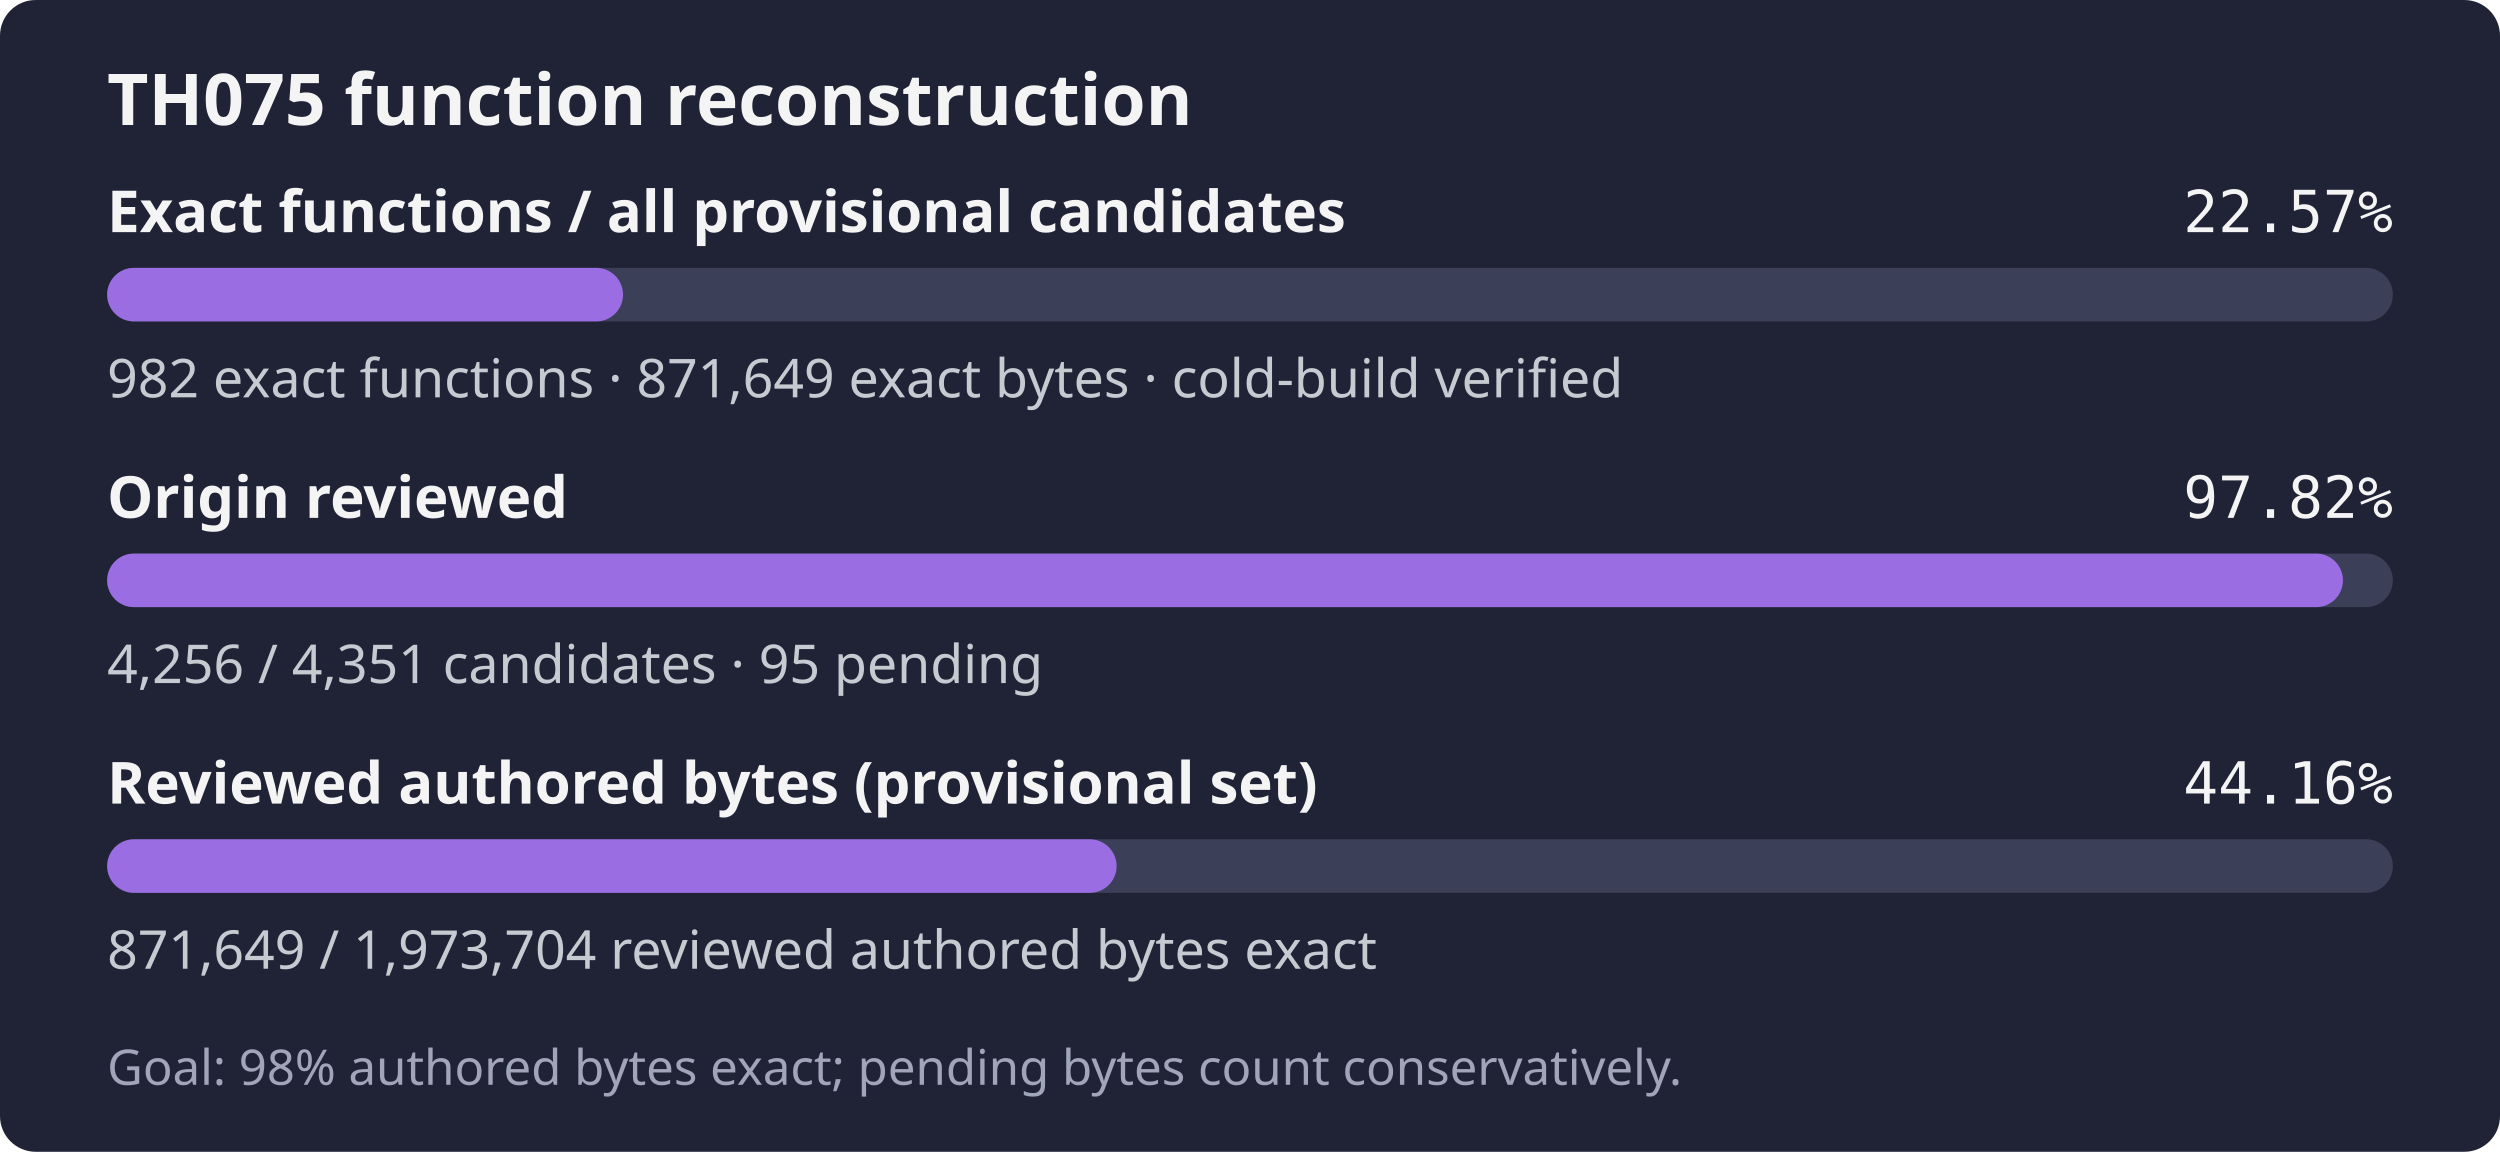
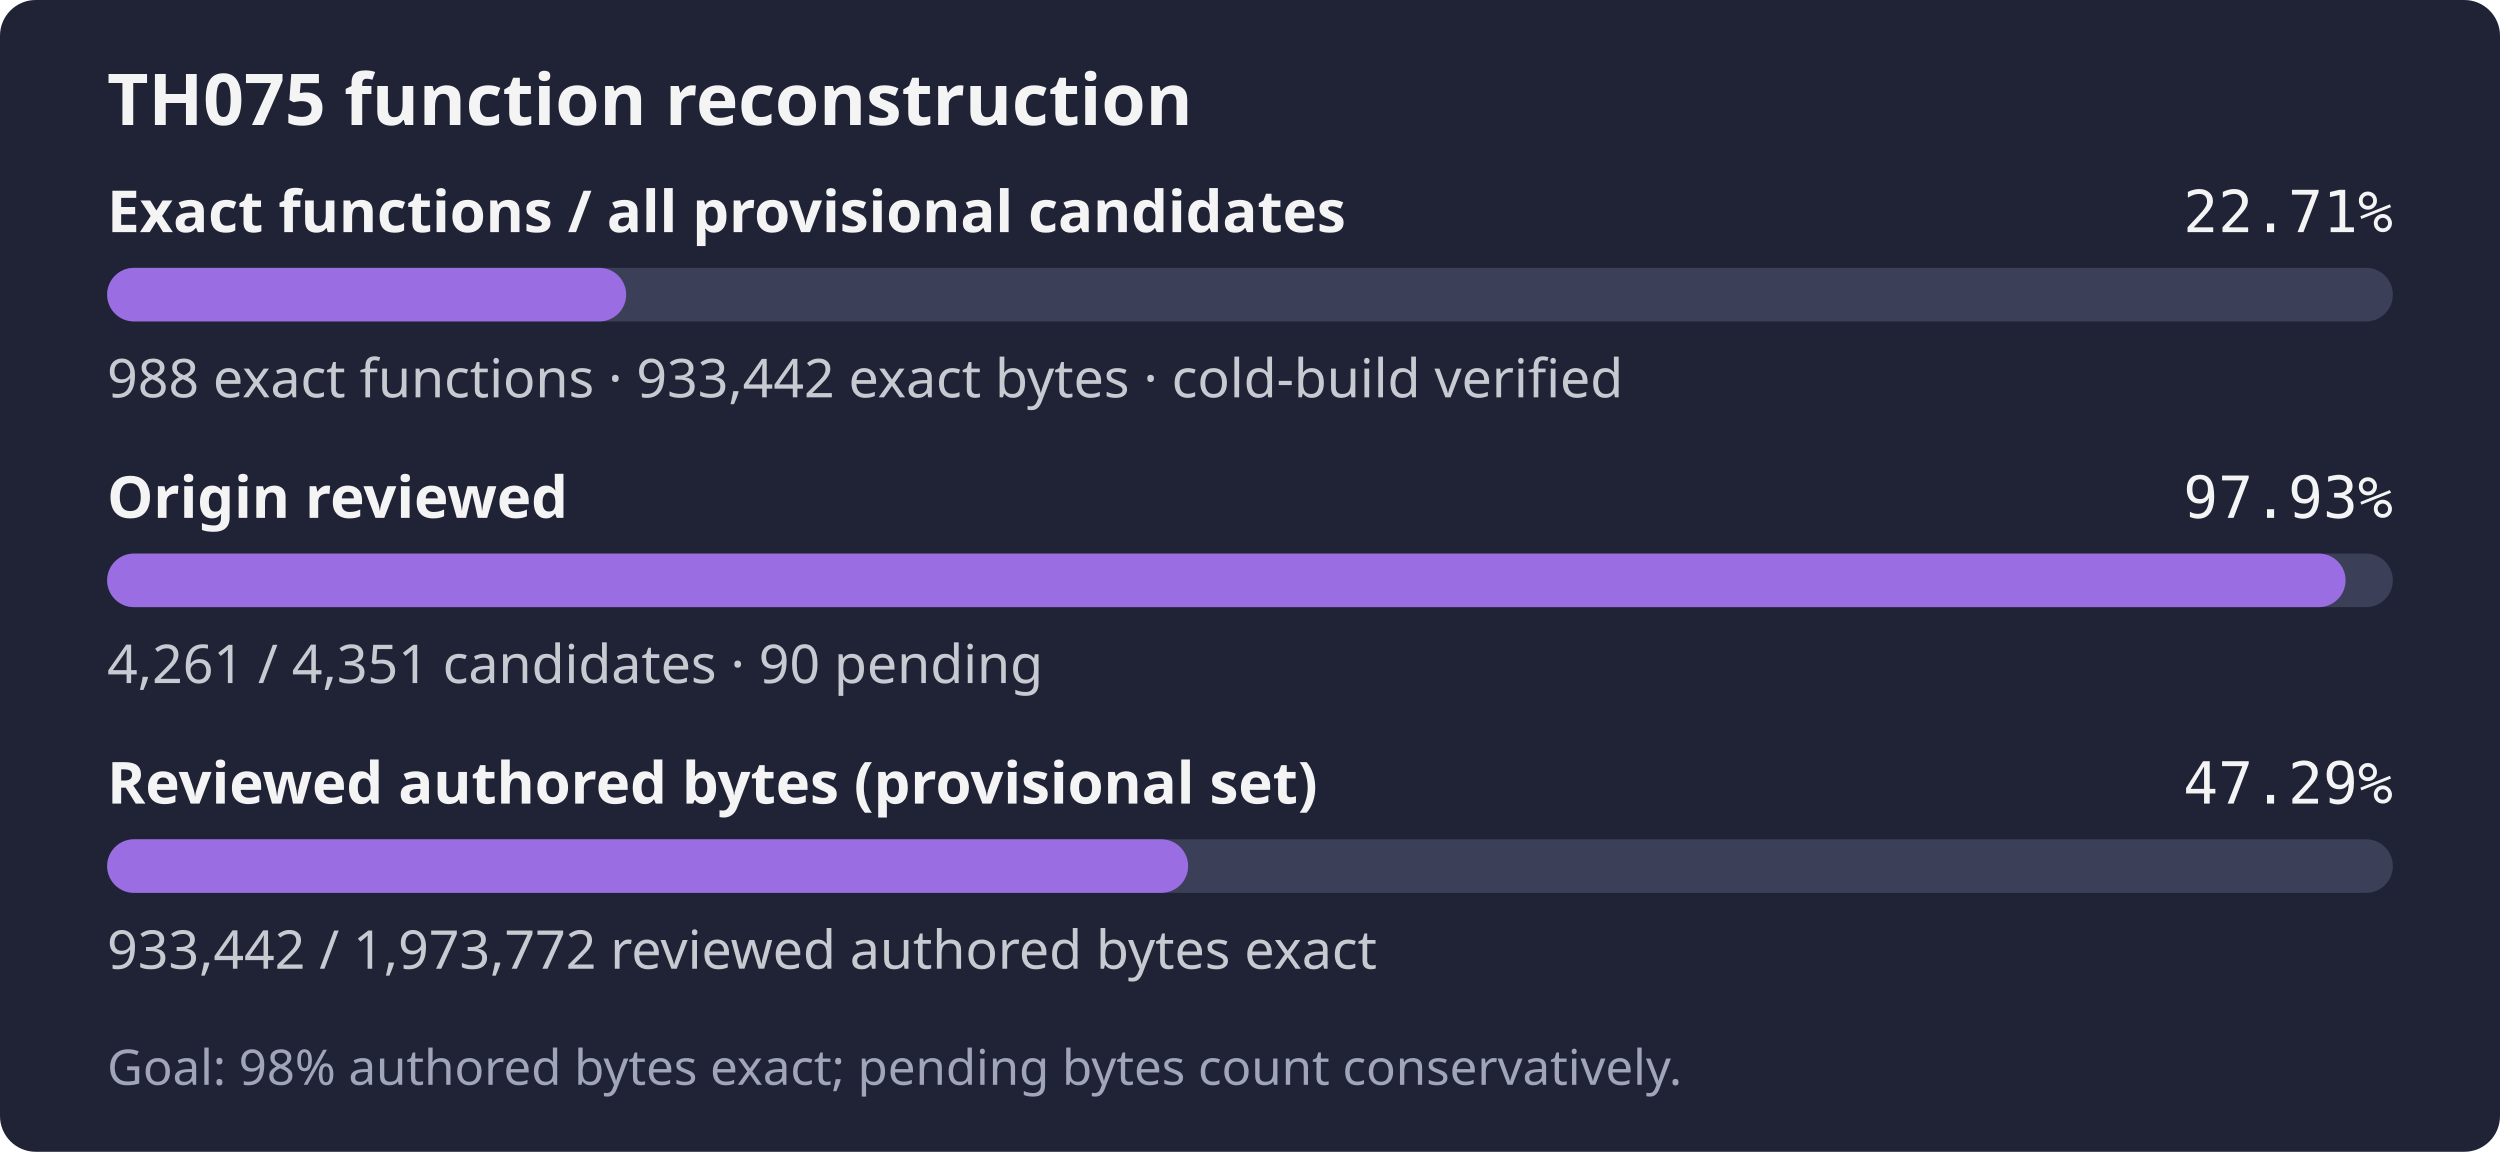
- <svg xmlns="http://www.w3.org/2000/svg" width="560" height="258" role="img" aria-label="TH075: 982 exact functions, 871,649 exact bytes; 4,256 of 4,351 candidates reviewed; Goal: 98% authored bytes exact; pending bytes count conservatively.">
+ <svg xmlns="http://www.w3.org/2000/svg" width="560" height="258" role="img" aria-label="TH075: 988 exact functions, 933,442 exact bytes; 4,261 of 4,351 candidates reviewed; Goal: 98% authored bytes exact; pending bytes count conservatively.">
  <rect width="560" height="258" rx="8" fill="#1f2335" />
  <text x="24" y="28" fill="#f4f4f5" font-family="sans-serif" font-size="16" font-weight="600">TH075 function reconstruction</text>
  <text x="24" y="52" fill="#f4f4f5" font-family="sans-serif" font-size="13" font-weight="600">Exact functions / all provisional candidates</text>
-   <text x="536" y="52" fill="#f4f4f5" text-anchor="end" font-family="monospace" font-size="13">22.57%</text>
+   <text x="536" y="52" fill="#f4f4f5" text-anchor="end" font-family="monospace" font-size="13">22.71%</text>
  <rect x="24" y="60" width="512" height="12" rx="6" fill="#3b4058" />
-   <rect x="24" y="60" width="115.56" height="12" rx="6" fill="#9b6de3" />
-   <text x="24" y="89" fill="#c8cad2" font-family="sans-serif" font-size="12">982 exact functions · 871,649 exact bytes · cold-build verified</text>
+   <rect x="24" y="60" width="116.26" height="12" rx="6" fill="#9b6de3" />
+   <text x="24" y="89" fill="#c8cad2" font-family="sans-serif" font-size="12">988 exact functions · 933,442 exact bytes · cold-build verified</text>
  <text x="24" y="116" fill="#f4f4f5" font-family="sans-serif" font-size="13" font-weight="600">Origin reviewed</text>
-   <text x="536" y="116" fill="#f4f4f5" text-anchor="end" font-family="monospace" font-size="13">97.82%</text>
+   <text x="536" y="116" fill="#f4f4f5" text-anchor="end" font-family="monospace" font-size="13">97.93%</text>
  <rect x="24" y="124" width="512" height="12" rx="6" fill="#3b4058" />
-   <rect x="24" y="124" width="500.82" height="12" rx="6" fill="#9b6de3" />
-   <text x="24" y="153" fill="#c8cad2" font-family="sans-serif" font-size="12">4,256 / 4,351 candidates · 95 pending</text>
+   <rect x="24" y="124" width="501.41" height="12" rx="6" fill="#9b6de3" />
+   <text x="24" y="153" fill="#c8cad2" font-family="sans-serif" font-size="12">4,261 / 4,351 candidates · 90 pending</text>
  <text x="24" y="180" fill="#f4f4f5" font-family="sans-serif" font-size="13" font-weight="600">Reviewed authored bytes (provisional set)</text>
-   <text x="536" y="180" fill="#f4f4f5" text-anchor="end" font-family="monospace" font-size="13">44.16%</text>
+   <text x="536" y="180" fill="#f4f4f5" text-anchor="end" font-family="monospace" font-size="13">47.29%</text>
  <rect x="24" y="188" width="512" height="12" rx="6" fill="#3b4058" />
-   <rect x="24" y="188" width="226.12" height="12" rx="6" fill="#9b6de3" />
-   <text x="24" y="217" fill="#c8cad2" font-family="sans-serif" font-size="12">871,649 / 1,973,704 reviewed authored bytes exact</text>
+   <rect x="24" y="188" width="242.14" height="12" rx="6" fill="#9b6de3" />
+   <text x="24" y="217" fill="#c8cad2" font-family="sans-serif" font-size="12">933,442 / 1,973,772 reviewed authored bytes exact</text>
  <text x="24" y="243" fill="#a0a5ba" font-family="sans-serif" font-size="11">Goal: 98% authored bytes exact; pending bytes count conservatively.</text>
</svg>
